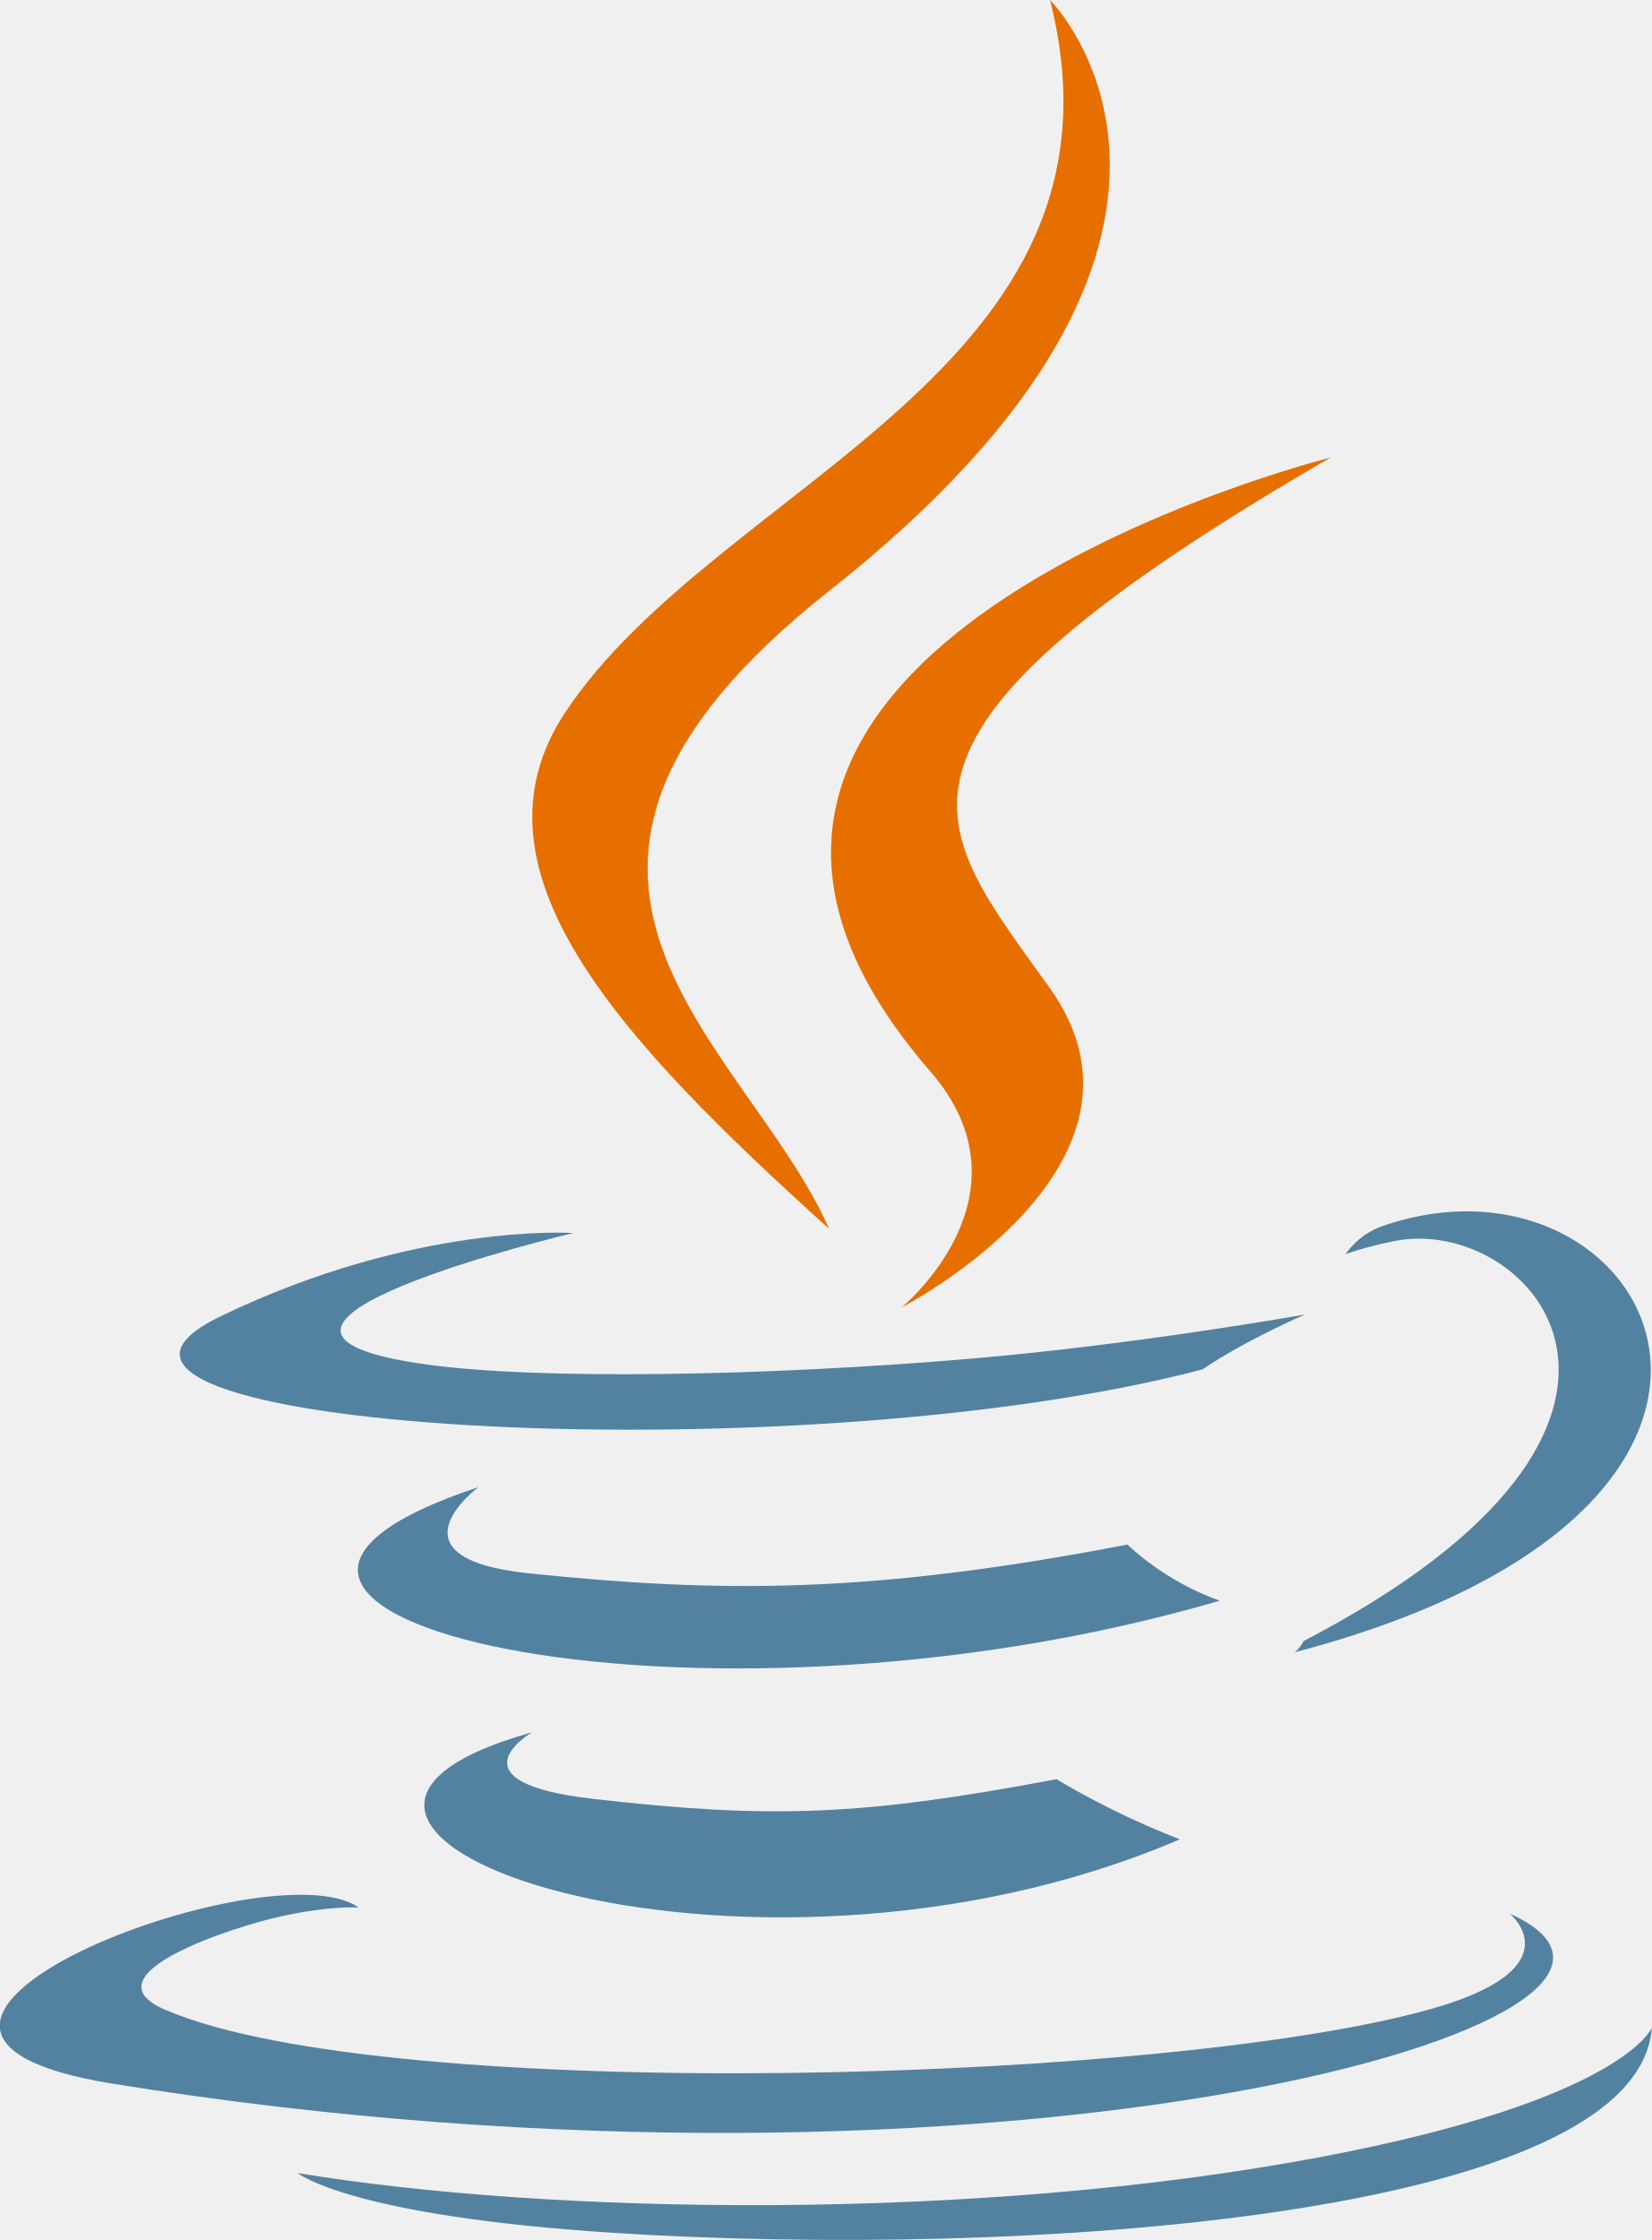
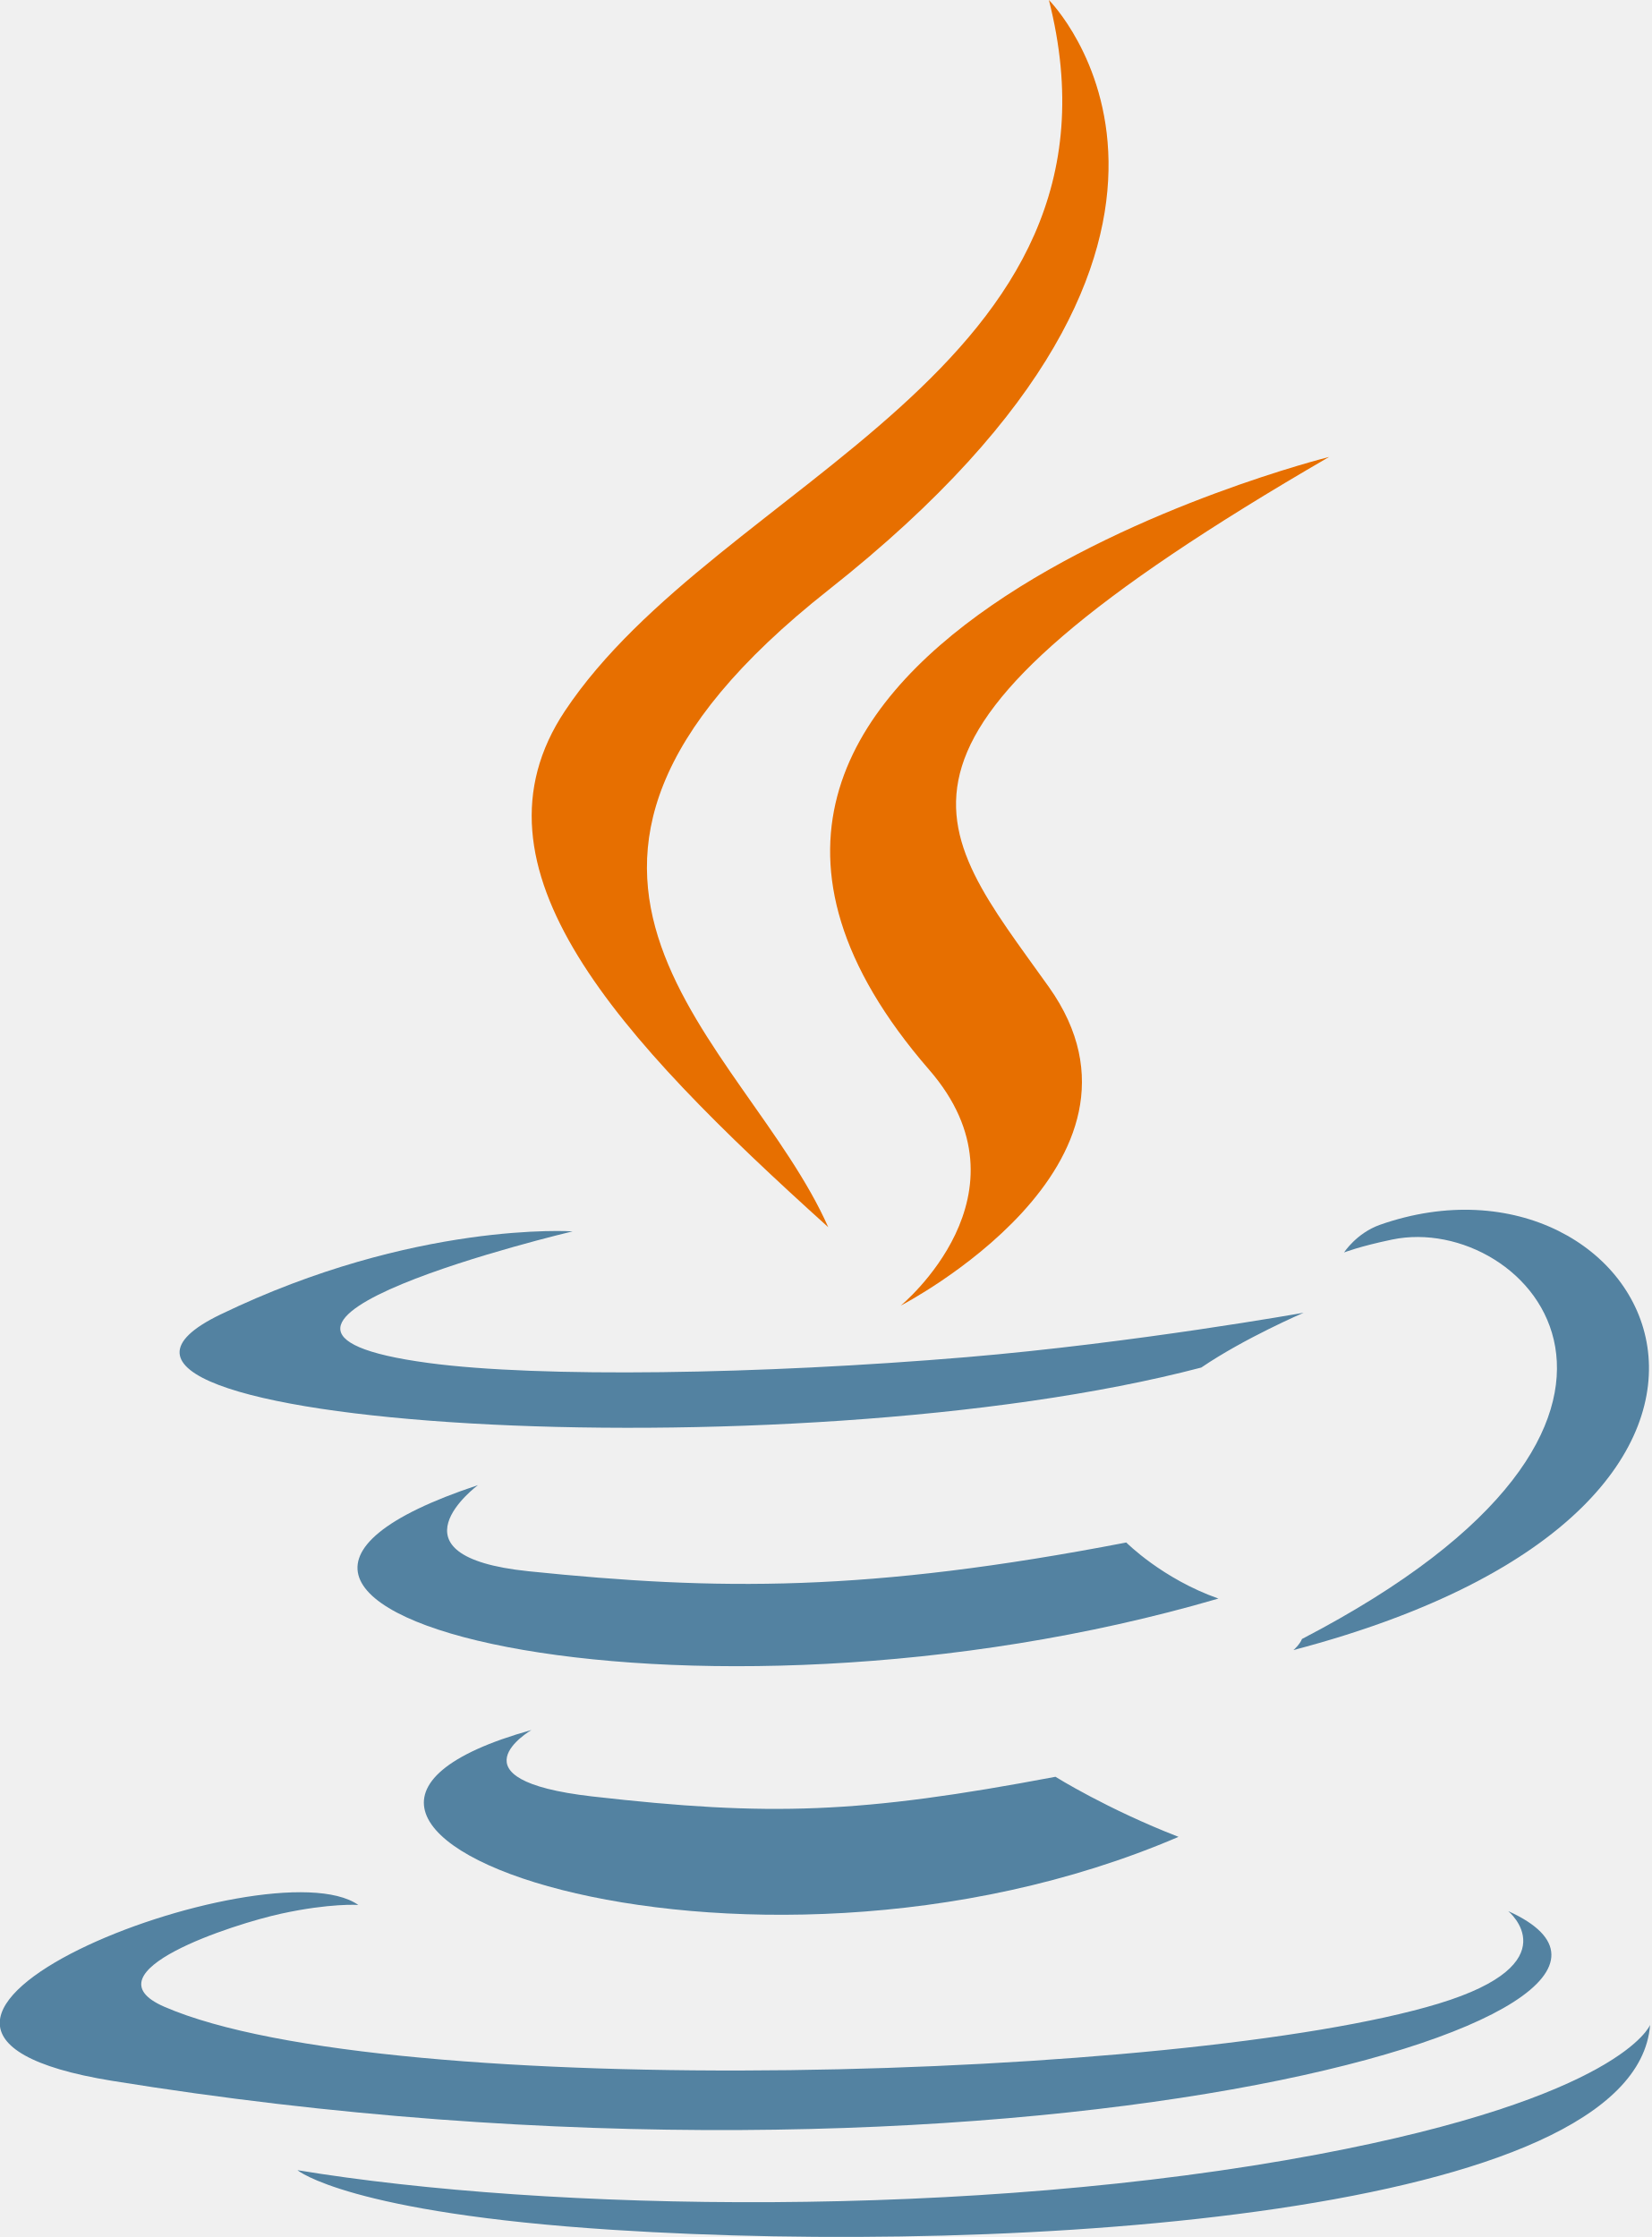
- <svg xmlns="http://www.w3.org/2000/svg" version="1.1" id="Layer_1" x="0px" y="0px" viewBox="0 0 90.63 122.88" style="enable-background:new 0 0 90.63 122.88" xml:space="preserve">
-   <style type="text/css">.st0{fill-rule:evenodd;clip-rule:evenodd;fill:#5382A1;} .st1{fill-rule:evenodd;clip-rule:evenodd;fill:#E76F00;}</style>
-   <g>
-     <path class="st0" d="M29.19,95.03c0,0-4.7,2.73,3.34,3.65c9.74,1.11,14.71,0.95,25.44-1.08c0,0,2.82,1.77,6.76,3.3 C40.68,111.22,10.29,100.31,29.19,95.03L29.19,95.03z" />
-     <path class="st0" d="M26.25,81.58c0,0-5.27,3.9,2.78,4.73c10.4,1.07,18.62,1.16,32.83-1.58c0,0,1.97,1.99,5.06,3.08 C37.83,96.32,5.43,88.48,26.25,81.58L26.25,81.58z" />
-     <path class="st1" d="M51.03,58.76c5.93,6.82-1.56,12.96-1.56,12.96s15.05-7.77,8.14-17.5C51.15,45.15,46.2,40.64,73,25.1 C73,25.1,30.94,35.6,51.03,58.76L51.03,58.76z" />
-     <path class="st0" d="M82.84,104.98c0,0,3.47,2.86-3.83,5.08c-13.88,4.21-57.79,5.48-69.99,0.17c-4.38-1.91,3.84-4.55,6.42-5.11 c2.7-0.59,4.24-0.48,4.24-0.48c-4.88-3.43-31.52,6.74-13.53,9.66C55.2,122.25,95.56,110.72,82.84,104.98L82.84,104.98z" />
-     <path class="st0" d="M31.45,67.64c0,0-22.33,5.3-7.91,7.23c6.09,0.82,18.23,0.63,29.54-0.32c9.24-0.78,18.52-2.44,18.52-2.44 s-3.26,1.4-5.62,3.01c-22.68,5.96-66.49,3.19-53.88-2.91C22.77,67.05,31.45,67.64,31.45,67.64L31.45,67.64z" />
-     <path class="st0" d="M71.51,90.03c23.05-11.98,12.39-23.49,4.95-21.94c-1.82,0.38-2.64,0.71-2.64,0.71s0.68-1.06,1.97-1.52 c14.72-5.17,26.04,15.26-4.75,23.36C71.05,90.64,71.4,90.32,71.51,90.03L71.51,90.03z" />
-     <path class="st1" d="M57.61,0c0,0,12.77,12.77-12.11,32.41c-19.95,15.75-4.55,24.74-0.01,35C33.85,56.91,25.3,47.66,31.03,39.05 C39.45,26.41,62.76,20.29,57.61,0L57.61,0z" />
-     <path class="st0" d="M33.71,122.49c22.13,1.42,56.11-0.79,56.92-11.26c0,0-1.55,3.97-18.29,7.12c-18.89,3.55-42.18,3.14-56,0.86 C16.34,119.22,19.17,121.56,33.71,122.49L33.71,122.49z" />
+ <svg xmlns="http://www.w3.org/2000/svg" width="378" height="512" viewBox="0 0 378 512" fill="none">
+   <g clip-path="url(#clip0_237_134)">
+     <path fill-rule="evenodd" clip-rule="evenodd" d="M121.625 395.958C121.625 395.958 102.042 407.333 135.542 411.166C176.125 415.791 196.833 415.125 241.542 406.666C241.542 406.666 253.292 414.041 269.708 420.416C169.5 463.416 42.875 417.958 121.625 395.958Z" fill="#5382A1" />
+     <path fill-rule="evenodd" clip-rule="evenodd" d="M109.375 339.917C109.375 339.917 87.417 356.167 120.958 359.625C164.292 364.084 198.542 364.459 257.75 353.042C257.75 353.042 265.958 361.334 278.833 365.875C157.625 401.334 22.625 368.667 109.375 339.917Z" fill="#5382A1" />
+     <path fill-rule="evenodd" clip-rule="evenodd" d="M212.625 244.833C237.333 273.25 206.125 298.833 206.125 298.833C206.125 298.833 268.833 266.458 240.042 225.916C213.125 188.125 192.5 169.333 304.167 104.583C304.167 104.583 128.917 148.333 212.625 244.833Z" fill="#E76F00" />
+     <path fill-rule="evenodd" clip-rule="evenodd" d="M345.167 437.417C345.167 437.417 359.625 449.333 329.208 458.583C271.375 476.125 88.417 481.417 37.583 459.292C19.333 451.333 53.583 440.333 64.333 438C75.583 435.542 82 436 82 436C61.667 421.708 -49.333 464.083 25.625 476.25C230 509.375 398.167 461.333 345.167 437.417Z" fill="#5382A1" />
+     <path fill-rule="evenodd" clip-rule="evenodd" d="M131.042 281.833C131.042 281.833 38 303.917 98.083 311.958C123.458 315.375 174.042 314.583 221.167 310.625C259.667 307.375 298.333 300.458 298.333 300.458C298.333 300.458 284.75 306.292 274.917 313C180.417 337.833 -2.125 326.292 50.417 300.875C94.875 279.375 131.042 281.833 131.042 281.833Z" fill="#5382A1" />
+     <path fill-rule="evenodd" clip-rule="evenodd" d="M297.958 375.125C394 325.208 349.583 277.25 318.583 283.708C311 285.291 307.583 286.666 307.583 286.666C307.583 286.666 310.417 282.25 315.792 280.333C377.125 258.791 424.292 343.916 296 377.666C296.042 377.666 297.5 376.333 297.958 375.125Z" fill="#5382A1" />
+     <path fill-rule="evenodd" clip-rule="evenodd" d="M240.042 0C240.042 0 293.25 53.208 189.583 135.042C106.458 200.667 170.625 238.125 189.542 280.875C141.042 237.125 105.417 198.583 129.292 162.708C164.375 110.042 261.5 84.542 240.042 0Z" fill="#E76F00" />
+     <path fill-rule="evenodd" clip-rule="evenodd" d="M140.458 510.375C232.667 516.291 374.25 507.083 377.625 463.458C377.625 463.458 371.167 480 301.417 493.125C222.708 507.916 125.667 506.208 68.083 496.708C68.083 496.75 79.875 506.5 140.458 510.375Z" fill="#5382A1" />
  </g>
+   <defs>
+     <clipPath id="clip0_237_134">
+       <rect width="377.625" height="512" fill="white" />
+     </clipPath>
+   </defs>
</svg>
